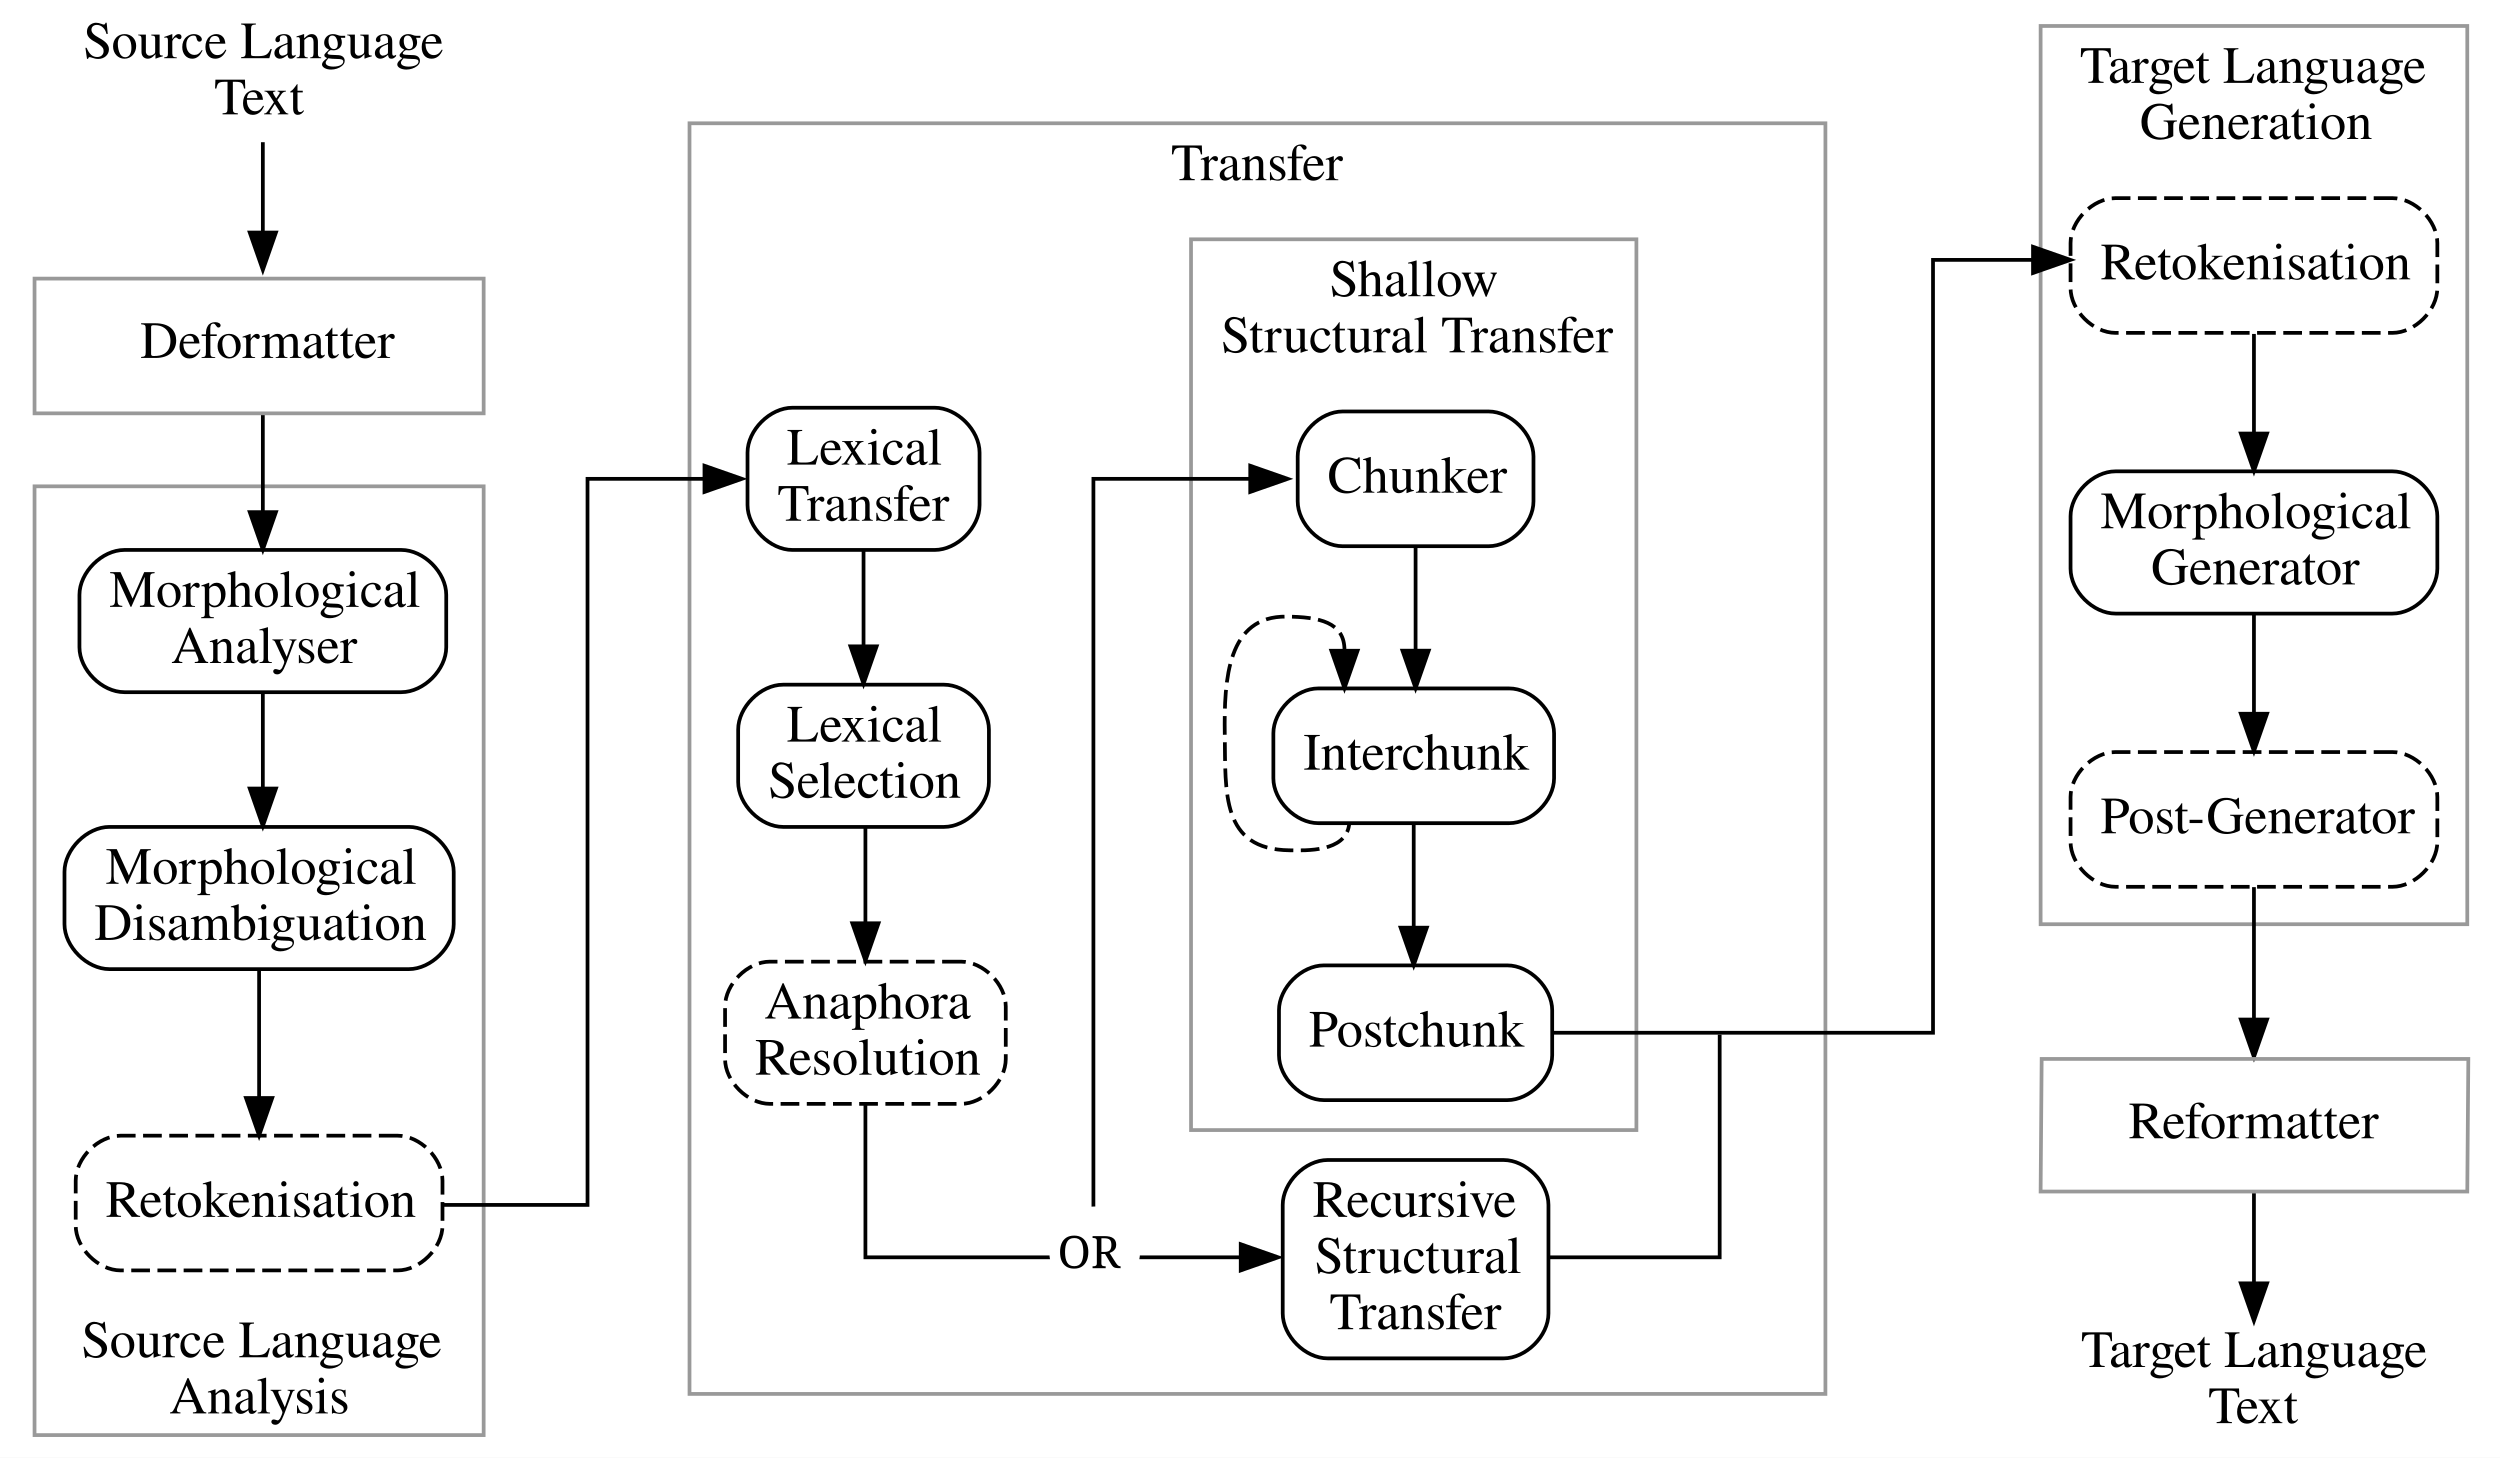
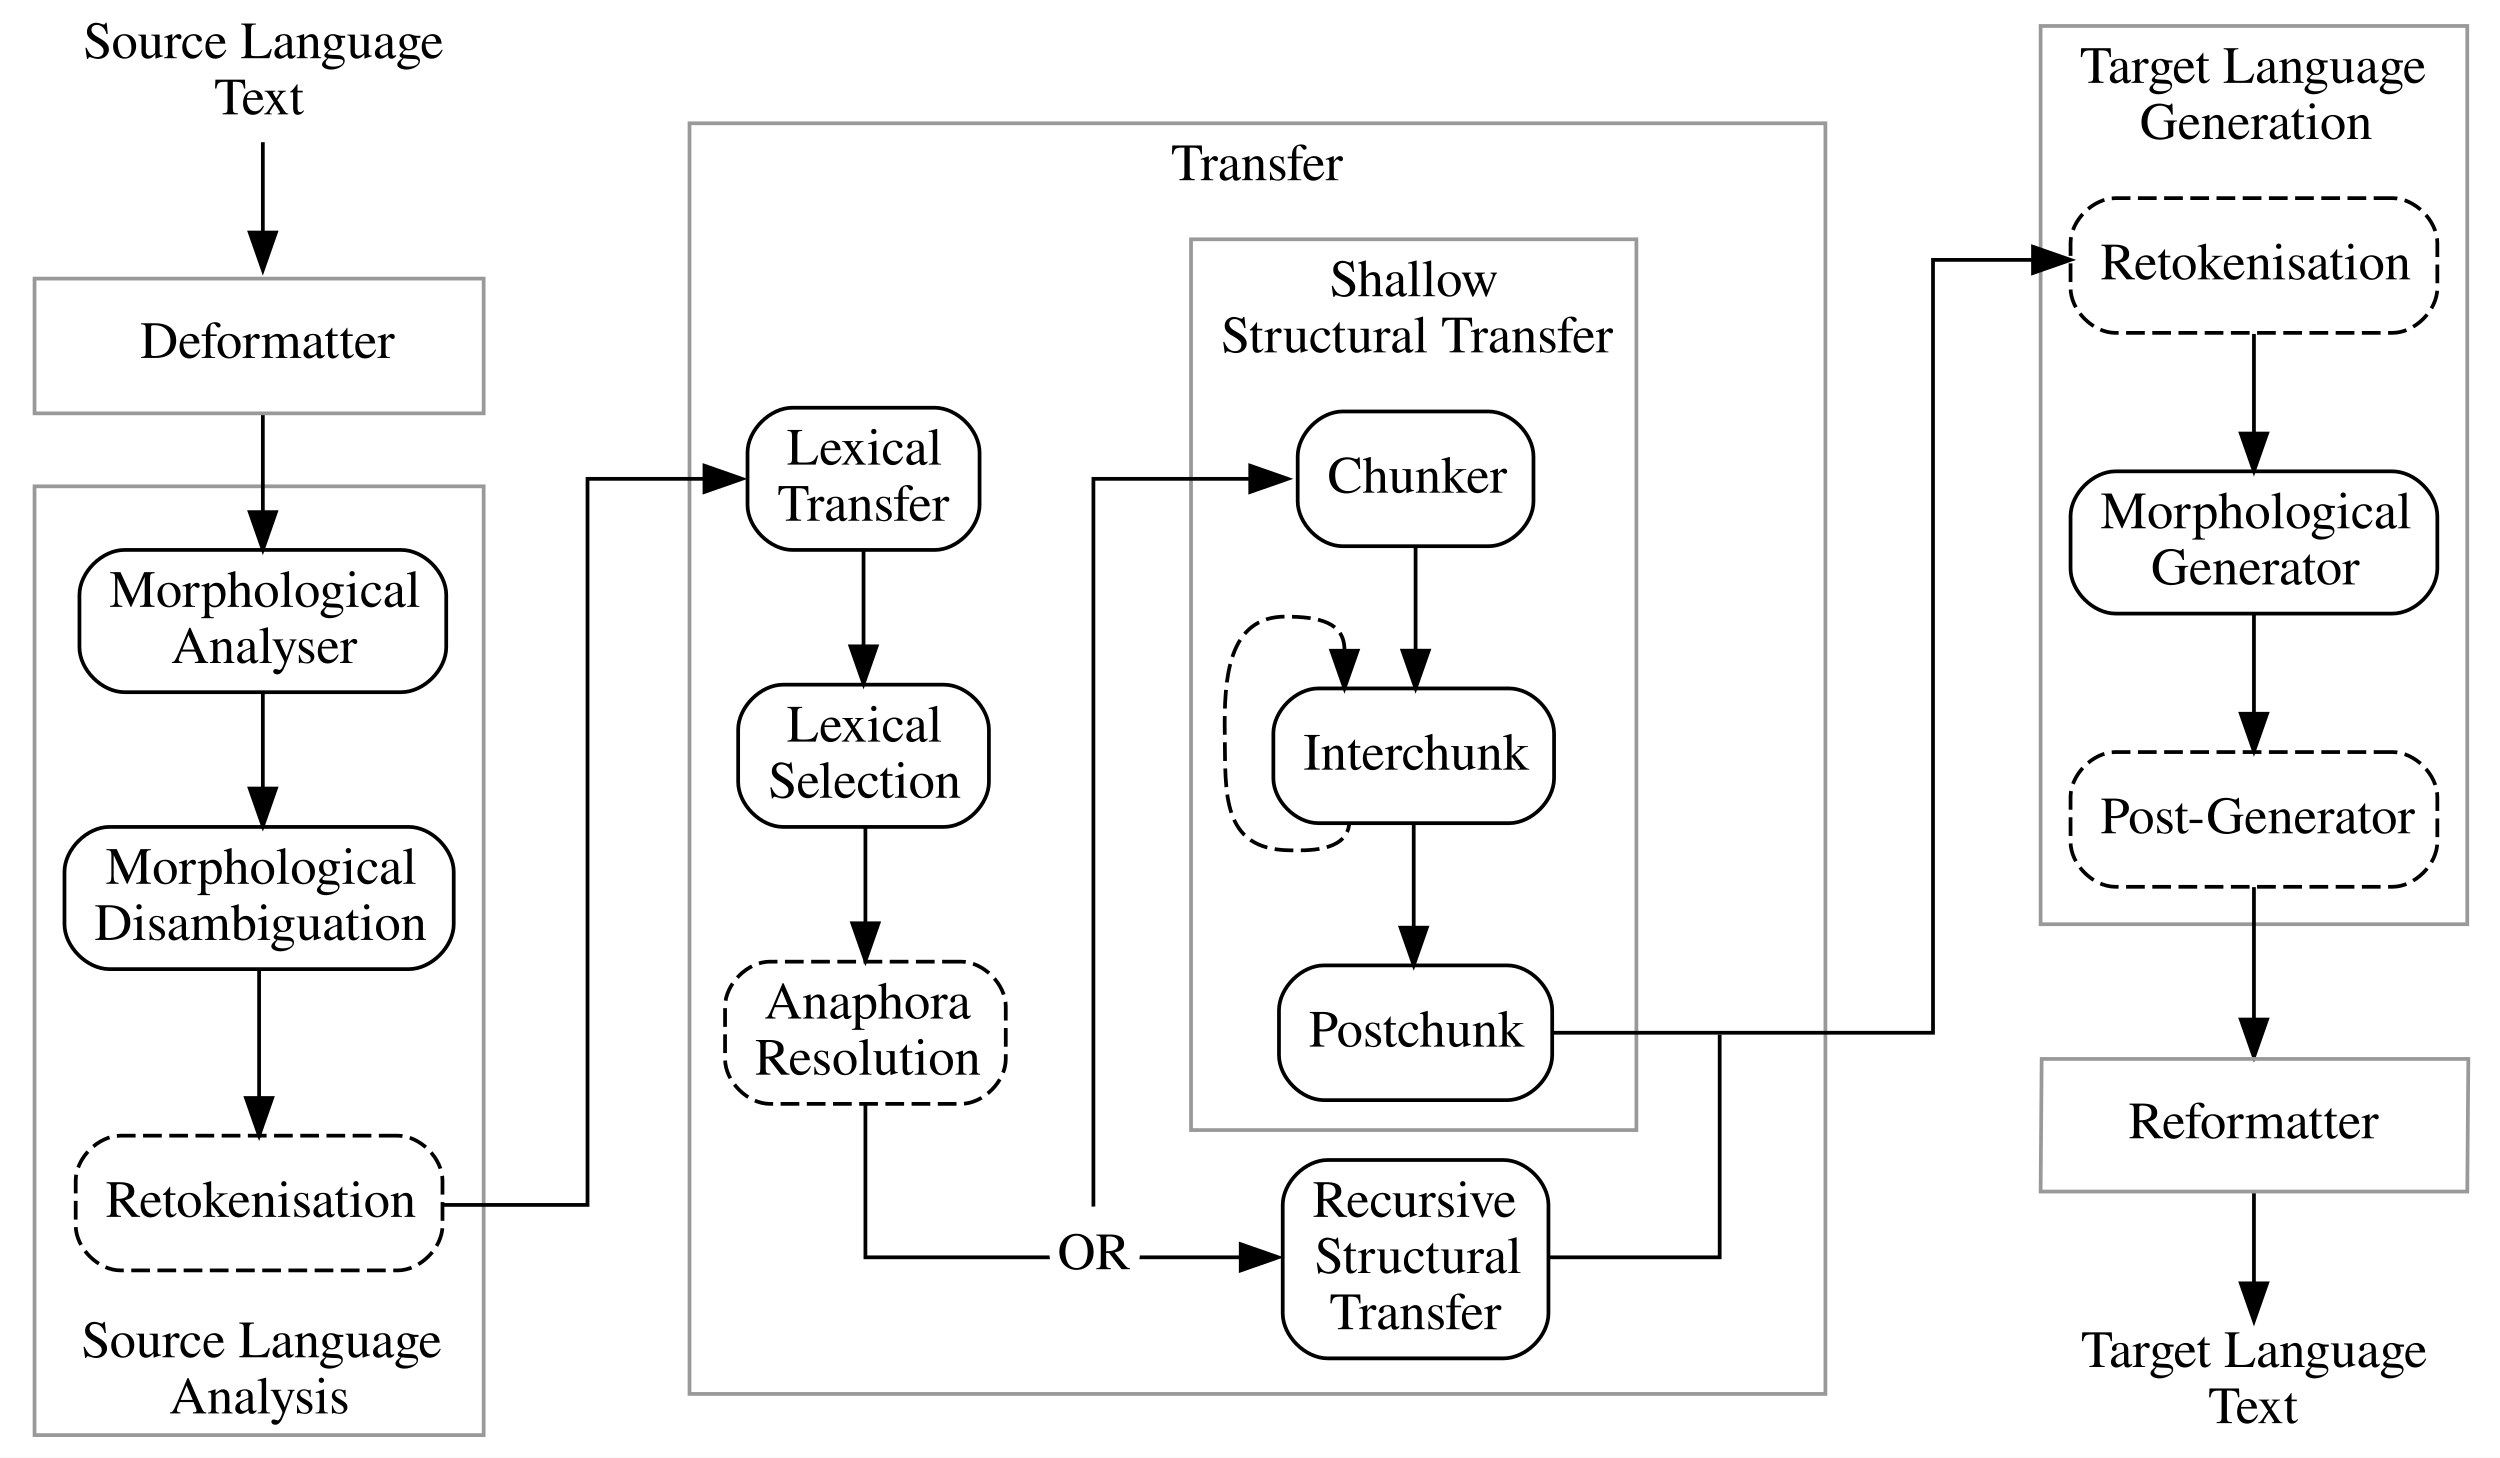
<svg xmlns="http://www.w3.org/2000/svg" width="667.971pt" height="389.471pt" viewBox="0 0 667.971 389.471" version="1.1" id="svg302">
  <defs id="defs306" />
  <polygon fill="#ffffff" stroke="transparent" points="-4,-415 1000,-415 1000,4 -4,4 " id="polygon4" transform="matrix(0.6653093,0,0,0.9295244,2.661237,385.7526)" />
  <g id="edge3-4" class="edge" transform="rotate(90,80.13405,250.0944)">
    <path fill="none" stroke="#000000" d="m 148.81,-272 h 24.13" id="path56-0" />
    <polygon fill="#000000" stroke="#000000" points="172.94,-268.5 172.94,-275.5 182.94,-272 " id="polygon58-3" />
  </g>
  <g id="g1450" transform="translate(-8.785207,-2.814136)">
    <path id="polygon8" style="fill:none;stroke:#999999;stroke-opacity:1" transform="translate(-136.4864,402.7545)" d="m 274.5,-270 v 253.5 h -120 V -270 Z" />
    <text text-anchor="start" x="30.514" y="365.454" font-family="Times, serif" font-size="14px" id="text10">Source Language</text>
    <text text-anchor="start" x="54.014" y="380.454" font-family="Times, serif" font-size="14px" id="text12">Analysis</text>
  </g>
  <path id="polygon17" style="fill:none;stroke:#999999;stroke-width:1;stroke-miterlimit:4;stroke-dasharray:none;stroke-opacity:1" d="M 487.728,32.94 V 372.44 h -303.5 V 32.94 Z" />
  <text text-anchor="start" x="312.893" y="48.14" font-family="Times, serif" font-size="14px" id="text19" style="stroke-width:1;stroke-miterlimit:4;stroke-dasharray:none">Transfer</text>
  <g id="clust3" class="cluster" transform="translate(-145.2716,399.9403)">
    <polygon fill="none" stroke="#000000" points="582.5,-336 582.5,-98 463.5,-98 463.5,-336 " id="polygon24" style="stroke:#999999;stroke-opacity:1" />
    <text text-anchor="start" x="500.5" y="-320.8" font-family="Times, serif" font-size="14px" id="text26">Shallow</text>
    <text text-anchor="start" x="471.5" y="-305.8" font-family="Times, serif" font-size="14px" id="text28">Structural Transfer</text>
  </g>
  <g id="g1370" transform="translate(-26.78521,-14.81414)">
    <path id="polygon33" style="fill:none;stroke:#999999;stroke-opacity:1" transform="translate(-136.4864,357.7545)" d="m 822.5,-336 v 240 h -114 V -336 Z" />
    <g aria-label="Target Language" id="text35" style="font-size:14px;font-family:Times, serif;text-anchor:start">
      <path d="m 588.842,36.688 c -1.148,-0.056 -1.33,-0.224 -1.344,-1.26 v -7.154 h 0.756 c 1.624,0.028 1.918,0.266 2.226,1.792 h 0.336 l -0.084,-2.38 h -7.896 l -0.084,2.38 h 0.336 c 0.322,-1.526 0.616,-1.764 2.226,-1.792 h 0.756 v 7 c -0.014,1.204 -0.14,1.344 -1.316,1.414 v 0.266 h 4.088 z" style="font-size:14px;font-family:Times, serif;text-anchor:start" id="path1453" />
      <path d="m 596.178,36.03 c -0.238,0.196 -0.406,0.266 -0.616,0.266 -0.322,0 -0.42,-0.196 -0.42,-0.812 v -2.73 c 0,-0.728 -0.07,-1.134 -0.28,-1.47 -0.308,-0.504 -0.91,-0.77 -1.736,-0.77 -1.316,0 -2.352,0.686 -2.352,1.568 0,0.322 0.266,0.602 0.602,0.602 0.336,0 0.63,-0.28 0.63,-0.588 0,-0.056 -0.014,-0.126 -0.028,-0.224 -0.028,-0.126 -0.042,-0.238 -0.042,-0.336 0,-0.378 0.448,-0.686 1.008,-0.686 0.686,0 1.064,0.406 1.064,1.162 v 0.854 c -2.142,0.854 -2.394,0.98 -2.996,1.512 -0.308,0.28 -0.504,0.756 -0.504,1.218 0,0.882 0.616,1.498 1.47,1.498 0.616,0 1.19,-0.294 2.044,-1.022 0.07,0.742 0.322,1.022 0.896,1.022 0.476,0 0.77,-0.168 1.26,-0.7 z m -2.17,-0.798 c 0,0.42 -0.07,0.574 -0.364,0.742 -0.35,0.196 -0.728,0.308 -1.022,0.308 -0.49,0 -0.882,-0.476 -0.882,-1.078 v -0.056 c 0.014,-0.84 0.63,-1.372 2.268,-1.946 z" style="font-size:14px;font-family:Times, serif;text-anchor:start" id="path1455" />
      <path d="m 596.276,36.954 h 3.36 v -0.21 c -0.938,-0.028 -1.162,-0.224 -1.19,-1.05 v -3.15 c 0,-0.448 0.588,-1.148 0.98,-1.148 0.084,0 0.21,0.07 0.364,0.21 0.21,0.21 0.378,0.28 0.56,0.28 0.336,0 0.546,-0.238 0.546,-0.63 0,-0.462 -0.294,-0.742 -0.77,-0.742 -0.588,0 -0.98,0.308 -1.68,1.316 v -1.288 l -0.07,-0.028 c -0.784,0.308 -1.288,0.504 -2.072,0.756 v 0.224 c 0.196,-0.042 0.322,-0.056 0.49,-0.056 0.35,0 0.476,0.224 0.476,0.84 v 3.5 c -0.028,0.728 -0.112,0.812 -0.994,0.966 z" style="font-size:14px;font-family:Times, serif;text-anchor:start" id="path1457" />
      <path d="m 607.266,31.522 v -0.546 h -1.078 c -0.294,0 -0.49,-0.042 -0.77,-0.14 l -0.308,-0.112 c -0.364,-0.14 -0.756,-0.21 -1.12,-0.21 -1.302,0 -2.338,0.994 -2.338,2.282 0,0.882 0.364,1.414 1.302,1.876 l -0.364,0.336 c -0.294,0.28 -0.462,0.434 -0.504,0.49 -0.294,0.308 -0.378,0.462 -0.378,0.7 0,0.308 0.154,0.462 0.742,0.742 -1.008,0.728 -1.372,1.19 -1.372,1.708 0,0.742 1.078,1.358 2.422,1.358 1.05,0 2.142,-0.364 2.87,-0.952 0.532,-0.434 0.77,-0.882 0.77,-1.414 0,-0.868 -0.658,-1.442 -1.694,-1.498 l -1.806,-0.084 c -0.756,-0.028 -1.092,-0.154 -1.092,-0.378 0,-0.28 0.462,-0.77 0.84,-0.882 0.504,0.042 0.77,0.07 0.798,0.07 0.518,0 1.078,-0.21 1.512,-0.588 0.462,-0.392 0.672,-0.882 0.672,-1.582 0,-0.406 -0.07,-0.728 -0.266,-1.176 z m -4.522,5.46 c 0.476,0.098 1.568,0.182 2.282,0.182 1.26,0 1.722,0.182 1.722,0.686 0,0.812 -1.064,1.358 -2.646,1.358 -1.246,0 -2.044,-0.406 -2.044,-1.022 0,-0.322 0.126,-0.532 0.686,-1.204 z m 0.07,-4.76 c 0,-0.826 0.392,-1.316 1.036,-1.316 0.434,0 0.798,0.238 1.022,0.658 0.266,0.49 0.42,1.12 0.42,1.68 0,0.784 -0.392,1.274 -1.036,1.274 -0.868,0 -1.442,-0.91 -1.442,-2.254 z" style="font-size:14px;font-family:Times, serif;text-anchor:start" id="path1459" />
      <path d="m 612.977,34.658 c -0.672,1.064 -1.274,1.47 -2.17,1.47 -0.798,0 -1.4,-0.406 -1.806,-1.204 -0.252,-0.532 -0.35,-0.98 -0.378,-1.848 h 4.312 c -0.112,-0.91 -0.252,-1.316 -0.602,-1.764 -0.42,-0.504 -1.064,-0.798 -1.792,-0.798 -0.7,0 -1.358,0.252 -1.89,0.728 -0.658,0.574 -1.036,1.568 -1.036,2.716 0,1.932 1.008,3.136 2.618,3.136 1.33,0 2.38,-0.826 2.968,-2.338 z m -4.326,-2.03 c 0.154,-1.092 0.63,-1.61 1.484,-1.61 0.854,0 1.19,0.392 1.372,1.61 z" style="font-size:14px;font-family:Times, serif;text-anchor:start" id="path1461" />
      <path d="m 616.925,30.654 h -1.414 v -1.624 c 0,-0.14 -0.028,-0.182 -0.098,-0.182 -0.812,1.176 -1.232,1.652 -1.638,1.89 -0.154,0.098 -0.238,0.182 -0.238,0.266 0,0.042 0.014,0.07 0.056,0.098 h 0.742 v 4.214 c 0,1.176 0.42,1.778 1.246,1.778 0.686,0 1.218,-0.336 1.68,-1.064 l -0.182,-0.154 c -0.308,0.364 -0.532,0.49 -0.84,0.49 -0.518,0 -0.728,-0.378 -0.728,-1.26 v -4.004 h 1.414 z" style="font-size:14px;font-family:Times, serif;text-anchor:start" id="path1463" />
      <path d="m 624.863,27.686 h -3.948 v 0.266 c 1.022,0.07 1.19,0.252 1.218,1.26 v 6.216 c -0.028,1.008 -0.21,1.204 -1.218,1.26 v 0.266 h 7.532 l 0.672,-2.436 h -0.35 c -0.658,1.47 -1.26,1.834 -3.066,1.89 h -0.938 c -1.078,-0.028 -1.19,-0.07 -1.204,-0.574 v -6.622 c 0.028,-1.022 0.21,-1.204 1.302,-1.26 z" style="font-size:14px;font-family:Times, serif;text-anchor:start" id="path1465" />
      <path d="m 635.475,36.03 c -0.238,0.196 -0.406,0.266 -0.616,0.266 -0.322,0 -0.42,-0.196 -0.42,-0.812 v -2.73 c 0,-0.728 -0.07,-1.134 -0.28,-1.47 -0.308,-0.504 -0.91,-0.77 -1.736,-0.77 -1.316,0 -2.352,0.686 -2.352,1.568 0,0.322 0.266,0.602 0.602,0.602 0.336,0 0.63,-0.28 0.63,-0.588 0,-0.056 -0.014,-0.126 -0.028,-0.224 -0.028,-0.126 -0.042,-0.238 -0.042,-0.336 0,-0.378 0.448,-0.686 1.008,-0.686 0.686,0 1.064,0.406 1.064,1.162 v 0.854 c -2.142,0.854 -2.394,0.98 -2.996,1.512 -0.308,0.28 -0.504,0.756 -0.504,1.218 0,0.882 0.616,1.498 1.47,1.498 0.616,0 1.19,-0.294 2.044,-1.022 0.07,0.742 0.322,1.022 0.896,1.022 0.476,0 0.77,-0.168 1.26,-0.7 z m -2.17,-0.798 c 0,0.42 -0.07,0.574 -0.364,0.742 -0.35,0.196 -0.728,0.308 -1.022,0.308 -0.49,0 -0.882,-0.476 -0.882,-1.078 v -0.056 c 0.014,-0.84 0.63,-1.372 2.268,-1.946 z" style="font-size:14px;font-family:Times, serif;text-anchor:start" id="path1467" />
      <path d="m 635.755,36.954 h 2.968 v -0.21 c -0.7,-0.042 -0.924,-0.224 -0.924,-0.728 v -3.934 c 0.672,-0.63 0.98,-0.798 1.442,-0.798 0.686,0 1.022,0.434 1.022,1.358 v 2.926 c -0.028,0.91 -0.196,1.134 -0.882,1.176 v 0.21 h 2.912 v -0.21 c -0.686,-0.07 -0.84,-0.238 -0.854,-0.924 v -3.206 c 0,-1.316 -0.616,-2.1 -1.652,-2.1 -0.644,0 -1.078,0.238 -2.03,1.134 v -1.106 l -0.098,-0.028 c -0.728,0.266 -1.204,0.42 -1.932,0.63 v 0.238 c 0.098,-0.042 0.224,-0.056 0.378,-0.056 0.392,0 0.518,0.21 0.518,0.896 v 3.472 c -0.014,0.826 -0.168,1.008 -0.868,1.05 z" style="font-size:14px;font-family:Times, serif;text-anchor:start" id="path1469" />
      <path d="m 648.719,31.522 v -0.546 h -1.078 c -0.294,0 -0.49,-0.042 -0.77,-0.14 l -0.308,-0.112 c -0.364,-0.14 -0.756,-0.21 -1.12,-0.21 -1.302,0 -2.338,0.994 -2.338,2.282 0,0.882 0.364,1.414 1.302,1.876 l -0.364,0.336 c -0.294,0.28 -0.462,0.434 -0.504,0.49 -0.294,0.308 -0.378,0.462 -0.378,0.7 0,0.308 0.154,0.462 0.742,0.742 -1.008,0.728 -1.372,1.19 -1.372,1.708 0,0.742 1.078,1.358 2.422,1.358 1.05,0 2.142,-0.364 2.87,-0.952 0.532,-0.434 0.77,-0.882 0.77,-1.414 0,-0.868 -0.658,-1.442 -1.694,-1.498 l -1.806,-0.084 c -0.756,-0.028 -1.092,-0.154 -1.092,-0.378 0,-0.28 0.462,-0.77 0.84,-0.882 0.504,0.042 0.77,0.07 0.798,0.07 0.518,0 1.078,-0.21 1.512,-0.588 0.462,-0.392 0.672,-0.882 0.672,-1.582 0,-0.406 -0.07,-0.728 -0.266,-1.176 z m -4.522,5.46 c 0.476,0.098 1.568,0.182 2.282,0.182 1.26,0 1.722,0.182 1.722,0.686 0,0.812 -1.064,1.358 -2.646,1.358 -1.246,0 -2.044,-0.406 -2.044,-1.022 0,-0.322 0.126,-0.532 0.686,-1.204 z m 0.07,-4.76 c 0,-0.826 0.392,-1.316 1.036,-1.316 0.434,0 0.798,0.238 1.022,0.658 0.266,0.49 0.42,1.12 0.42,1.68 0,0.784 -0.392,1.274 -1.036,1.274 -0.868,0 -1.442,-0.91 -1.442,-2.254 z" style="font-size:14px;font-family:Times, serif;text-anchor:start" id="path1471" />
      <path d="m 655.845,36.254 h -0.07 c -0.686,-0.028 -0.784,-0.14 -0.798,-0.798 v -4.802 h -2.212 v 0.238 c 0.868,0.042 1.036,0.182 1.036,0.882 v 3.29 c 0,0.392 -0.07,0.588 -0.266,0.742 -0.378,0.308 -0.812,0.476 -1.232,0.476 -0.546,0 -0.994,-0.476 -0.994,-1.064 v -4.564 h -2.044 v 0.196 c 0.658,0.028 0.854,0.224 0.868,0.896 v 3.528 c 0,1.106 0.672,1.82 1.694,1.82 0.518,0 1.064,-0.224 1.442,-0.602 l 0.602,-0.602 v 1.162 l 0.056,0.028 c 0.7,-0.28 1.204,-0.434 1.918,-0.63 z" style="font-size:14px;font-family:Times, serif;text-anchor:start" id="path1473" />
      <path d="m 662.327,36.03 c -0.238,0.196 -0.406,0.266 -0.616,0.266 -0.322,0 -0.42,-0.196 -0.42,-0.812 v -2.73 c 0,-0.728 -0.07,-1.134 -0.28,-1.47 -0.308,-0.504 -0.91,-0.77 -1.736,-0.77 -1.316,0 -2.352,0.686 -2.352,1.568 0,0.322 0.266,0.602 0.602,0.602 0.336,0 0.63,-0.28 0.63,-0.588 0,-0.056 -0.014,-0.126 -0.028,-0.224 -0.028,-0.126 -0.042,-0.238 -0.042,-0.336 0,-0.378 0.448,-0.686 1.008,-0.686 0.686,0 1.064,0.406 1.064,1.162 v 0.854 c -2.142,0.854 -2.394,0.98 -2.996,1.512 -0.308,0.28 -0.504,0.756 -0.504,1.218 0,0.882 0.616,1.498 1.47,1.498 0.616,0 1.19,-0.294 2.044,-1.022 0.07,0.742 0.322,1.022 0.896,1.022 0.476,0 0.77,-0.168 1.26,-0.7 z m -2.17,-0.798 c 0,0.42 -0.07,0.574 -0.364,0.742 -0.35,0.196 -0.728,0.308 -1.022,0.308 -0.49,0 -0.882,-0.476 -0.882,-1.078 v -0.056 c 0.014,-0.84 0.63,-1.372 2.268,-1.946 z" style="font-size:14px;font-family:Times, serif;text-anchor:start" id="path1475" />
      <path d="m 668.823,31.522 v -0.546 h -1.078 c -0.294,0 -0.49,-0.042 -0.77,-0.14 l -0.308,-0.112 c -0.364,-0.14 -0.756,-0.21 -1.12,-0.21 -1.302,0 -2.338,0.994 -2.338,2.282 0,0.882 0.364,1.414 1.302,1.876 l -0.364,0.336 c -0.294,0.28 -0.462,0.434 -0.504,0.49 -0.294,0.308 -0.378,0.462 -0.378,0.7 0,0.308 0.154,0.462 0.742,0.742 -1.008,0.728 -1.372,1.19 -1.372,1.708 0,0.742 1.078,1.358 2.422,1.358 1.05,0 2.142,-0.364 2.87,-0.952 0.532,-0.434 0.77,-0.882 0.77,-1.414 0,-0.868 -0.658,-1.442 -1.694,-1.498 l -1.806,-0.084 c -0.756,-0.028 -1.092,-0.154 -1.092,-0.378 0,-0.28 0.462,-0.77 0.84,-0.882 0.504,0.042 0.77,0.07 0.798,0.07 0.518,0 1.078,-0.21 1.512,-0.588 0.462,-0.392 0.672,-0.882 0.672,-1.582 0,-0.406 -0.07,-0.728 -0.266,-1.176 z m -4.522,5.46 c 0.476,0.098 1.568,0.182 2.282,0.182 1.26,0 1.722,0.182 1.722,0.686 0,0.812 -1.064,1.358 -2.646,1.358 -1.246,0 -2.044,-0.406 -2.044,-1.022 0,-0.322 0.126,-0.532 0.686,-1.204 z m 0.07,-4.76 c 0,-0.826 0.392,-1.316 1.036,-1.316 0.434,0 0.798,0.238 1.022,0.658 0.266,0.49 0.42,1.12 0.42,1.68 0,0.784 -0.392,1.274 -1.036,1.274 -0.868,0 -1.442,-0.91 -1.442,-2.254 z" style="font-size:14px;font-family:Times, serif;text-anchor:start" id="path1477" />
      <path d="m 674.535,34.658 c -0.672,1.064 -1.274,1.47 -2.17,1.47 -0.798,0 -1.4,-0.406 -1.806,-1.204 -0.252,-0.532 -0.35,-0.98 -0.378,-1.848 h 4.312 c -0.112,-0.91 -0.252,-1.316 -0.602,-1.764 -0.42,-0.504 -1.064,-0.798 -1.792,-0.798 -0.7,0 -1.358,0.252 -1.89,0.728 -0.658,0.574 -1.036,1.568 -1.036,2.716 0,1.932 1.008,3.136 2.618,3.136 1.33,0 2.38,-0.826 2.968,-2.338 z m -4.326,-2.03 c 0.154,-1.092 0.63,-1.61 1.484,-1.61 0.854,0 1.19,0.392 1.372,1.61 z" style="font-size:14px;font-family:Times, serif;text-anchor:start" id="path1479" />
    </g>
    <g aria-label="Generation" id="text37" style="font-size:14px;font-family:Times, serif;text-anchor:start">
      <path d="m 608.44,46.998 h -3.57 v 0.252 c 1.092,0.07 1.204,0.182 1.232,1.246 v 2.268 c 0,0.448 -0.84,0.826 -1.862,0.826 -2.282,0 -3.682,-1.596 -3.682,-4.2 0,-1.316 0.392,-2.59 1.008,-3.276 0.602,-0.686 1.484,-1.064 2.436,-1.064 0.784,0 1.484,0.266 2.016,0.77 0.42,0.406 0.644,0.77 0.994,1.624 h 0.322 l -0.112,-2.954 h -0.308 c -0.084,0.28 -0.336,0.462 -0.63,0.462 -0.14,0 -0.364,-0.042 -0.616,-0.14 -0.63,-0.21 -1.288,-0.322 -1.918,-0.322 -2.786,0 -4.788,2.058 -4.788,4.914 0,1.372 0.378,2.422 1.162,3.248 0.924,0.966 2.282,1.498 3.822,1.498 1.218,0 2.954,-0.49 3.514,-0.98 v -2.842 c 0.028,-0.854 0.182,-1.022 0.98,-1.078 z" style="font-size:14px;font-family:Times, serif;text-anchor:start" id="path1482" />
      <path d="m 614.362,49.658 c -0.672,1.064 -1.274,1.47 -2.17,1.47 -0.798,0 -1.4,-0.406 -1.806,-1.204 -0.252,-0.532 -0.35,-0.98 -0.378,-1.848 h 4.312 c -0.112,-0.91 -0.252,-1.316 -0.602,-1.764 -0.42,-0.504 -1.064,-0.798 -1.792,-0.798 -0.7,0 -1.358,0.252 -1.89,0.728 -0.658,0.574 -1.036,1.568 -1.036,2.716 0,1.932 1.008,3.136 2.618,3.136 1.33,0 2.38,-0.826 2.968,-2.338 z m -4.326,-2.03 c 0.154,-1.092 0.63,-1.61 1.484,-1.61 0.854,0 1.19,0.392 1.372,1.61 z" style="font-size:14px;font-family:Times, serif;text-anchor:start" id="path1484" />
      <path d="m 615.118,51.954 h 2.968 v -0.21 c -0.7,-0.042 -0.924,-0.224 -0.924,-0.728 v -3.934 c 0.672,-0.63 0.98,-0.798 1.442,-0.798 0.686,0 1.022,0.434 1.022,1.358 v 2.926 c -0.028,0.91 -0.196,1.134 -0.882,1.176 v 0.21 h 2.912 v -0.21 c -0.686,-0.07 -0.84,-0.238 -0.854,-0.924 v -3.206 c 0,-1.316 -0.616,-2.1 -1.652,-2.1 -0.644,0 -1.078,0.238 -2.03,1.134 v -1.106 l -0.098,-0.028 c -0.728,0.266 -1.204,0.42 -1.932,0.63 v 0.238 c 0.098,-0.042 0.224,-0.056 0.378,-0.056 0.392,0 0.518,0.21 0.518,0.896 v 3.472 c -0.014,0.826 -0.168,1.008 -0.868,1.05 z" style="font-size:14px;font-family:Times, serif;text-anchor:start" id="path1486" />
      <path d="m 627.578,49.658 c -0.672,1.064 -1.274,1.47 -2.17,1.47 -0.798,0 -1.4,-0.406 -1.806,-1.204 -0.252,-0.532 -0.35,-0.98 -0.378,-1.848 h 4.312 c -0.112,-0.91 -0.252,-1.316 -0.602,-1.764 -0.42,-0.504 -1.064,-0.798 -1.792,-0.798 -0.7,0 -1.358,0.252 -1.89,0.728 -0.658,0.574 -1.036,1.568 -1.036,2.716 0,1.932 1.008,3.136 2.618,3.136 1.33,0 2.38,-0.826 2.968,-2.338 z m -4.326,-2.03 c 0.154,-1.092 0.63,-1.61 1.484,-1.61 0.854,0 1.19,0.392 1.372,1.61 z" style="font-size:14px;font-family:Times, serif;text-anchor:start" id="path1488" />
      <path d="m 628.152,51.954 h 3.36 v -0.21 c -0.938,-0.028 -1.162,-0.224 -1.19,-1.05 v -3.15 c 0,-0.448 0.588,-1.148 0.98,-1.148 0.084,0 0.21,0.07 0.364,0.21 0.21,0.21 0.378,0.28 0.56,0.28 0.336,0 0.546,-0.238 0.546,-0.63 0,-0.462 -0.294,-0.742 -0.77,-0.742 -0.588,0 -0.98,0.308 -1.68,1.316 v -1.288 l -0.07,-0.028 c -0.784,0.308 -1.288,0.504 -2.072,0.756 v 0.224 c 0.196,-0.042 0.322,-0.056 0.49,-0.056 0.35,0 0.476,0.224 0.476,0.84 v 3.5 c -0.028,0.728 -0.112,0.812 -0.994,0.966 z" style="font-size:14px;font-family:Times, serif;text-anchor:start" id="path1490" />
      <path d="m 638.889,51.03 c -0.238,0.196 -0.406,0.266 -0.616,0.266 -0.322,0 -0.42,-0.196 -0.42,-0.812 v -2.73 c 0,-0.728 -0.07,-1.134 -0.28,-1.47 -0.308,-0.504 -0.91,-0.77 -1.736,-0.77 -1.316,0 -2.352,0.686 -2.352,1.568 0,0.322 0.266,0.602 0.602,0.602 0.336,0 0.63,-0.28 0.63,-0.588 0,-0.056 -0.014,-0.126 -0.028,-0.224 -0.028,-0.126 -0.042,-0.238 -0.042,-0.336 0,-0.378 0.448,-0.686 1.008,-0.686 0.686,0 1.064,0.406 1.064,1.162 v 0.854 c -2.142,0.854 -2.394,0.98 -2.996,1.512 -0.308,0.28 -0.504,0.756 -0.504,1.218 0,0.882 0.616,1.498 1.47,1.498 0.616,0 1.19,-0.294 2.044,-1.022 0.07,0.742 0.322,1.022 0.896,1.022 0.476,0 0.77,-0.168 1.26,-0.7 z m -2.17,-0.798 c 0,0.42 -0.07,0.574 -0.364,0.742 -0.35,0.196 -0.728,0.308 -1.022,0.308 -0.49,0 -0.882,-0.476 -0.882,-1.078 v -0.056 c 0.014,-0.84 0.63,-1.372 2.268,-1.946 z" style="font-size:14px;font-family:Times, serif;text-anchor:start" id="path1492" />
      <path d="m 642.361,45.654 h -1.414 v -1.624 c 0,-0.14 -0.028,-0.182 -0.098,-0.182 -0.812,1.176 -1.232,1.652 -1.638,1.89 -0.154,0.098 -0.238,0.182 -0.238,0.266 0,0.042 0.014,0.07 0.056,0.098 h 0.742 v 4.214 c 0,1.176 0.42,1.778 1.246,1.778 0.686,0 1.218,-0.336 1.68,-1.064 l -0.182,-0.154 c -0.308,0.364 -0.532,0.49 -0.84,0.49 -0.518,0 -0.728,-0.378 -0.728,-1.26 v -4.004 h 1.414 z" style="font-size:14px;font-family:Times, serif;text-anchor:start" id="path1494" />
      <path d="m 642.991,51.954 h 3.318 v -0.21 c -0.924,-0.07 -1.022,-0.196 -1.036,-1.218 v -4.97 l -0.056,-0.042 -2.17,0.77 v 0.21 l 0.112,-0.014 c 0.168,-0.028 0.336,-0.042 0.476,-0.042 0.336,0 0.462,0.224 0.462,0.84 v 3.248 c -0.028,1.036 -0.154,1.176 -1.106,1.218 z m 1.568,-9.562 c -0.378,0 -0.7,0.322 -0.7,0.714 0,0.406 0.308,0.714 0.7,0.714 0.42,0 0.728,-0.308 0.728,-0.714 0,-0.406 -0.322,-0.714 -0.728,-0.714 z" style="font-size:14px;font-family:Times, serif;text-anchor:start" id="path1496" />
      <path d="m 650.159,45.514 c -1.834,0 -3.094,1.344 -3.094,3.276 0,1.904 1.302,3.304 3.066,3.304 1.764,0 3.108,-1.47 3.108,-3.416 0,-1.848 -1.288,-3.164 -3.08,-3.164 z m -0.182,0.392 c 1.176,0 2.002,1.344 2.002,3.262 0,1.596 -0.63,2.534 -1.68,2.534 -0.546,0 -1.064,-0.336 -1.358,-0.896 -0.392,-0.728 -0.616,-1.708 -0.616,-2.702 0,-1.33 0.644,-2.198 1.652,-2.198 z" style="font-size:14px;font-family:Times, serif;text-anchor:start" id="path1498" />
      <path d="m 653.911,51.954 h 2.968 v -0.21 c -0.7,-0.042 -0.924,-0.224 -0.924,-0.728 v -3.934 c 0.672,-0.63 0.98,-0.798 1.442,-0.798 0.686,0 1.022,0.434 1.022,1.358 v 2.926 c -0.028,0.91 -0.196,1.134 -0.882,1.176 v 0.21 h 2.912 v -0.21 c -0.686,-0.07 -0.84,-0.238 -0.854,-0.924 v -3.206 c 0,-1.316 -0.616,-2.1 -1.652,-2.1 -0.644,0 -1.078,0.238 -2.03,1.134 v -1.106 l -0.098,-0.028 c -0.728,0.266 -1.204,0.42 -1.932,0.63 v 0.238 c 0.098,-0.042 0.224,-0.056 0.378,-0.056 0.392,0 0.518,0.21 0.518,0.896 v 3.472 c -0.014,0.826 -0.168,1.008 -0.868,1.05 z" style="font-size:14px;font-family:Times, serif;text-anchor:start" id="path1500" />
    </g>
  </g>
  <g id="node1" class="node" transform="translate(14.22946,291.3469)">
    <text text-anchor="start" x="8" y="-275.8" font-family="Times, serif" font-size="14px" id="text42">Source Language</text>
    <text text-anchor="start" x="43" y="-260.8" font-family="Times, serif" font-size="14px" id="text44">Text</text>
  </g>
  <g id="edge3" class="edge" transform="rotate(90,-45.47856,-156.293)">
    <path fill="none" stroke="#000000" d="m 148.81,-272 h 24.13" id="path56" />
    <polygon fill="#000000" stroke="#000000" points="172.94,-275.5 182.94,-272 172.94,-268.5 " id="polygon58" />
  </g>
  <g id="node3" class="node" transform="translate(-145.2716,363.9403)">
    <path fill="none" stroke="#000000" d="m 252.5,-217 c 0,0 -74,0 -74,0 -6,0 -12,6 -12,12 0,0 0,14 0,14 0,6 6,12 12,12 0,0 74,0 74,0 6,0 12,-6 12,-12 0,0 0,-14 0,-14 0,-6 -6,-12 -12,-12" id="path63" />
    <text text-anchor="start" x="174.5" y="-201.8" font-family="Times, serif" font-size="14px" id="text65">Morphological</text>
    <text text-anchor="start" x="191" y="-186.8" font-family="Times, serif" font-size="14px" id="text67">Analyser</text>
  </g>
  <g id="edge4" class="edge" transform="translate(-153.5216,363.9403)">
    <path fill="none" stroke="#000000" d="m 223.75,-253.71 c 0,0 0,26.6 0,26.6" id="path72" />
    <polygon fill="#000000" stroke="#000000" points="220.25,-227.11 227.25,-227.11 223.75,-217.11 " id="polygon74" />
  </g>
  <g id="node4" class="node" transform="translate(-145.2716,363.9403)">
    <path fill="none" stroke="#000000" d="m 254.5,-143 c 0,0 -80,0 -80,0 -6,0 -12,6 -12,12 0,0 0,14 0,14 0,6 6,12 12,12 0,0 80,0 80,0 6,0 12,-6 12,-12 0,0 0,-14 0,-14 0,-6 -6,-12 -12,-12" id="path79" />
    <text text-anchor="start" x="173.5" y="-127.8" font-family="Times, serif" font-size="14px" id="text81">Morphological</text>
    <text text-anchor="start" x="170.5" y="-112.8" font-family="Times, serif" font-size="14px" id="text83">Disambiguation</text>
  </g>
  <g id="edge5" class="edge" transform="translate(-145.2716,363.9403)">
    <path fill="none" stroke="#000000" d="m 215.5,-178.94 c 0,0 0,25.69 0,25.69" id="path88" />
    <polygon fill="#000000" stroke="#000000" points="219,-153.25 215.5,-143.25 212,-153.25 " id="polygon90" />
  </g>
  <g id="node5" class="node" transform="translate(-145.2716,363.9403)">
    <path fill="none" stroke="#000000" stroke-dasharray="5, 2" d="m 251.5,-60.5 c 0,0 -74,0 -74,0 -6,0 -12,6 -12,12 0,0 0,12 0,12 0,6 6,12 12,12 0,0 74,0 74,0 6,0 12,-6 12,-12 0,0 0,-12 0,-12 0,-6 -6,-12 -12,-12" id="path95" />
    <text text-anchor="start" x="173.5" y="-38.8" font-family="Times, serif" font-size="14px" id="text97">Retokenisation</text>
  </g>
  <g id="edge6" class="edge" transform="translate(-145.2716,363.9403)">
    <path fill="none" stroke="#000000" d="m 214.5,-104.69 c 0,0 0,34.13 0,34.13" id="path102" />
    <polygon fill="#000000" stroke="#000000" points="218,-70.56 214.5,-60.56 211,-70.56 " id="polygon104" />
  </g>
  <g id="node6" class="node" transform="translate(-140.7716,399.9403)">
    <path fill="none" stroke="#000000" d="m 390.5,-291 c 0,0 -38,0 -38,0 -6,0 -12,6 -12,12 0,0 0,14 0,14 0,6 6,12 12,12 0,0 38,0 38,0 6,0 12,-6 12,-12 0,0 0,-14 0,-14 0,-6 -6,-12 -12,-12" id="path109" />
    <text text-anchor="start" x="351" y="-275.8" font-family="Times, serif" font-size="14px" id="text111">Lexical</text>
    <text text-anchor="start" x="348.5" y="-260.8" font-family="Times, serif" font-size="14px" id="text113">Transfer</text>
  </g>
  <g id="edge7" class="edge" transform="translate(-145.2716,399.9403)">
    <path fill="none" stroke="#000000" d="m 263.51,-78 h 38.74 v -194 h 31.25" id="path118" />
    <polygon fill="#000000" stroke="#000000" points="330.5,-275.5 340.5,-272 330.5,-268.5 " id="polygon120" transform="translate(3)" />
  </g>
  <g id="node7" class="node" transform="translate(-140.7716,399.9403)">
    <path fill="none" stroke="#000000" d="m 393,-217 c 0,0 -43,0 -43,0 -6,0 -12,6 -12,12 0,0 0,14 0,14 0,6 6,12 12,12 0,0 43,0 43,0 6,0 12,-6 12,-12 0,0 0,-14 0,-14 0,-6 -6,-12 -12,-12" id="path125" />
    <text text-anchor="start" x="351" y="-201.8" font-family="Times, serif" font-size="14px" id="text127">Lexical</text>
    <text text-anchor="start" x="346" y="-186.8" font-family="Times, serif" font-size="14px" id="text129">Selection</text>
  </g>
  <g id="edge8" class="edge" transform="translate(-140.7716,399.9403)">
    <path fill="none" stroke="#000000" d="m 371.5,-252.94 c 0,0 0,25.69 0,25.69" id="path134" />
    <polygon fill="#000000" stroke="#000000" points="371.5,-217.25 368,-227.25 375,-227.25 " id="polygon136" />
  </g>
  <g id="node8" class="node" transform="translate(-145.2716,399.9403)">
    <path fill="none" stroke="#000000" stroke-dasharray="5, 2" d="m 402,-143 c 0,0 -51,0 -51,0 -6,0 -12,6 -12,12 0,0 0,14 0,14 0,6 6,12 12,12 0,0 51,0 51,0 6,0 12,-6 12,-12 0,0 0,-14 0,-14 0,-6 -6,-12 -12,-12" id="path141" />
    <text text-anchor="start" x="349.5" y="-127.8" font-family="Times, serif" font-size="14px" id="text143">Anaphora</text>
    <text text-anchor="start" x="347" y="-112.8" font-family="Times, serif" font-size="14px" id="text145">Resolution</text>
  </g>
  <g id="edge9" class="edge" transform="translate(-140.7716,399.9403)">
    <path fill="none" stroke="#000000" d="m 372,-178.94 c 0,0 0,25.69 0,25.69" id="path150" />
    <polygon fill="#000000" stroke="#000000" points="372,-143.25 368.5,-153.25 375.5,-153.25 " id="polygon152" />
  </g>
  <g id="node9" class="node" transform="translate(-132.2716,399.9403)">
    <path fill="none" stroke="#000000" d="m 530,-290 c 0,0 -39,0 -39,0 -6,0 -12,6 -12,12 0,0 0,12 0,12 0,6 6,12 12,12 0,0 39,0 39,0 6,0 12,-6 12,-12 0,0 0,-12 0,-12 0,-6 -6,-12 -12,-12" id="path157" />
    <text text-anchor="start" x="487" y="-268.3" font-family="Times, serif" font-size="14px" id="text159">Chunker</text>
  </g>
  <g id="edge15" class="edge" transform="translate(-145.2716,399.9403)">
    <path fill="none" stroke="#000000" d="M 437.419,-64.209 V -272 H 479.32" id="path164" />
    <polygon fill="#000000" stroke="#000000" points="478.82,-263 468.82,-259.5 468.82,-266.5 " id="polygon166" transform="translate(10.5,-9)" />
  </g>
  <g id="node12" class="node" transform="translate(-144.2716,378.9403)">
    <path fill="none" stroke="#000000" d="m 546,-69 c 0,0 -47,0 -47,0 -6,0 -12,6 -12,12 0,0 0,29 0,29 0,6 6,12 12,12 0,0 47,0 47,0 6,0 12,-6 12,-12 0,0 0,-29 0,-29 0,-6 -6,-12 -12,-12" id="path171" />
    <text text-anchor="start" x="495" y="-53.8" font-family="Times, serif" font-size="14px" id="text173">Recursive</text>
    <text text-anchor="start" x="495.5" y="-38.8" font-family="Times, serif" font-size="14px" id="text175">Structural</text>
    <text text-anchor="start" x="499.5" y="-23.8" font-family="Times, serif" font-size="14px" id="text177">Transfer</text>
  </g>
  <g id="edge10" class="edge" transform="translate(-145.2716,399.9403)">
    <path fill="none" stroke="#000000" d="M 376.5,-104.69 V -64 h 100.28" id="path182" />
    <polygon fill="#000000" stroke="#000000" points="476.78,-67.5 486.78,-64 476.78,-60.5 " id="polygon184" />
  </g>
  <g id="node10" class="node" transform="translate(-136.7716,399.9403)">
    <path fill="none" stroke="#000000" d="m 540,-216 c 0,0 -51,0 -51,0 -6,0 -12,6 -12,12 0,0 0,12 0,12 0,6 6,12 12,12 0,0 51,0 51,0 6,0 12,-6 12,-12 0,0 0,-12 0,-12 0,-6 -6,-12 -12,-12" id="path189" />
    <text text-anchor="start" x="485" y="-194.3" font-family="Times, serif" font-size="14px" id="text191">Interchunk</text>
  </g>
  <g id="edge1" class="edge" transform="translate(-142.7716,399.9403)">
    <path fill="none" stroke="#000000" d="m 521,-253.71 c 0,0 0,27.63 0,27.63" id="path196" />
    <polygon fill="#000000" stroke="#000000" points="517.5,-226.08 524.5,-226.08 521,-216.08 " id="polygon198" />
  </g>
  <g id="edge19" class="edge" transform="translate(-140.7716,399.9403)">
    <path fill="none" stroke="#000000" stroke-dasharray="5, 2" d="m 500,-226.07 c 0.116,-7.699 -6.837,-9.021 -15.479,-9.121 -15.724,-0.182 -16.727,16.553 -16.504,31.524 0.231,15.472 -1.036,30.693 17.293,30.916 4.384,0.053 14.975,0.525 15.932,-6.837" id="path203" />
    <polygon fill="#000000" stroke="#000000" points="496.5,-226.07 503.5,-226.07 500,-216.07 " id="polygon205" />
  </g>
  <g id="node11" class="node" transform="translate(-144.2716,399.9403)">
    <path fill="none" stroke="#000000" d="m 547,-142 c 0,0 -49,0 -49,0 -6,0 -12,6 -12,12 0,0 0,12 0,12 0,6 6,12 12,12 0,0 49,0 49,0 6,0 12,-6 12,-12 0,0 0,-12 0,-12 0,-6 -6,-12 -12,-12" id="path210" />
    <text text-anchor="start" x="494" y="-120.3" font-family="Times, serif" font-size="14px" id="text212">Postchunk</text>
  </g>
  <g id="edge2" class="edge" transform="translate(-141.2716,399.9403)">
    <path fill="none" stroke="#000000" d="m 519,-179.71 c 0,0 0,27.63 0,27.63" id="path217" />
    <polygon fill="#000000" stroke="#000000" points="522.5,-152.08 519,-142.08 515.5,-152.08 " id="polygon219" />
  </g>
  <g id="node13" class="node" transform="translate(-163.2716,342.9403)">
    <path fill="none" stroke="#000000" stroke-dasharray="5, 2" d="m 802.5,-290 c 0,0 -74,0 -74,0 -6,0 -12,6 -12,12 0,0 0,12 0,12 0,6 6,12 12,12 0,0 74,0 74,0 6,0 12,-6 12,-12 0,0 0,-12 0,-12 0,-6 -6,-12 -12,-12" id="path224" />
    <text text-anchor="start" x="724.5" y="-268.3" font-family="Times, serif" font-size="14px" id="text226">Retokenisation</text>
  </g>
  <g id="g1324" transform="translate(-149.2716,-15.05968)">
    <path fill="none" stroke="#000000" d="M 563.102,351 H 608.75 v -59.5" id="path238" />
    <polygon fill="#000000" stroke="#000000" points="706.47,-281.5 716.47,-278 706.47,-274.5 " id="polygon240" transform="translate(-14,362.5)" />
  </g>
  <g id="node14" class="node" transform="translate(-163.2716,342.9403)">
    <path fill="none" stroke="#000000" d="m 802.5,-217 c 0,0 -74,0 -74,0 -6,0 -12,6 -12,12 0,0 0,14 0,14 0,6 6,12 12,12 0,0 74,0 74,0 6,0 12,-6 12,-12 0,0 0,-14 0,-14 0,-6 -6,-12 -12,-12" id="path245" />
    <text text-anchor="start" x="724.5" y="-201.8" font-family="Times, serif" font-size="14px" id="text247">Morphological</text>
    <text text-anchor="start" x="738" y="-186.8" font-family="Times, serif" font-size="14px" id="text249">Generator</text>
  </g>
  <g id="edge11" class="edge" transform="translate(-163.2716,342.9403)">
    <path fill="none" stroke="#000000" d="m 765.5,-253.71 c 0,0 0,26.6 0,26.6" id="path254" />
    <polygon fill="#000000" stroke="#000000" points="765.5,-217.11 762,-227.11 769,-227.11 " id="polygon256" />
  </g>
  <g id="node15" class="node" transform="translate(-163.2716,342.9403)">
    <path fill="none" stroke="#000000" stroke-dasharray="5, 2" d="m 802.5,-142 c 0,0 -74,0 -74,0 -6,0 -12,6 -12,12 0,0 0,12 0,12 0,6 6,12 12,12 0,0 74,0 74,0 6,0 12,-6 12,-12 0,0 0,-12 0,-12 0,-6 -6,-12 -12,-12" id="path261" />
    <text text-anchor="start" x="724.5" y="-120.3" font-family="Times, serif" font-size="14px" id="text263">Post-Generator</text>
  </g>
  <g id="edge12" class="edge" transform="translate(-163.2716,342.9403)">
    <path fill="none" stroke="#000000" d="m 765.5,-178.94 c 0,0 0,26.71 0,26.71" id="path268" />
    <polygon fill="#000000" stroke="#000000" points="765.5,-142.23 762,-152.23 769,-152.23 " id="polygon270" />
  </g>
  <g id="node16" class="node" transform="translate(-163.2716,342.9403)">
    <text text-anchor="start" x="732" y="-38.8" font-family="Times, serif" font-size="14px" id="text277">Reformatter</text>
  </g>
  <g id="edge13" class="edge" transform="translate(-163.2716,342.9403)">
    <path fill="none" stroke="#000000" d="m 765.5,-105.91 c 0,0 0,35.37 0,35.37" id="path282" />
    <polygon fill="#000000" stroke="#000000" points="765.5,-60.54 762,-70.54 769,-70.54 " id="polygon284" />
  </g>
  <g id="node17" class="node" transform="translate(-338.9767,641.0462)">
    <text text-anchor="start" x="895" y="-275.8" font-family="Times, serif" font-size="14px" id="text289">Target Language</text>
    <text text-anchor="start" x="929" y="-260.8" font-family="Times, serif" font-size="14px" id="text291">Text</text>
  </g>
  <g id="g1445" transform="translate(-8.785207,-2.814136)">
    <text text-anchor="start" x="46.264" y="98.454" font-family="Times, serif" font-size="14px" id="text51">Deformatter</text>
    <path id="polygon8-9" style="fill:none;stroke:#999999;stroke-opacity:1" d="m 138.014,77.254 v 36 h -120 v -36 z" />
  </g>
  <path id="polygon33-1" style="fill:none;stroke:#999999;stroke-opacity:1" d="m 545.228,318.365 0.28,-35.425 h 114 l -0.28,35.425 z" />
  <circle style="fill:#ffffff;fill-opacity:1;stroke:none;stroke-width:1;stroke-linecap:round;stroke-miterlimit:4;stroke-dasharray:none;stroke-opacity:1" id="path1505" cx="292.484" cy="334.473" r="12.112" />
-   <text xml:space="preserve" style="font-style:normal;font-variant:normal;font-weight:normal;font-stretch:normal;font-size:12px;line-height:0.25;font-family:serif;-inkscape-font-specification:serif;letter-spacing:0px;word-spacing:0px;fill:#000000;fill-opacity:1;stroke:none;stroke-width:0.75" x="282.567" y="338.841" id="text1529">
-     <tspan id="tspan1527" x="282.567" y="338.841" style="font-style:normal;font-variant:normal;font-weight:normal;font-stretch:normal;font-family:serif;-inkscape-font-specification:serif;stroke-width:0.75">OR</tspan>
+   <text xml:space="preserve" style="font-style:normal;font-variant:normal;font-weight:normal;font-stretch:normal;font-size:14px;line-height:0.25;font-family:serif;-inkscape-font-specification:serif;letter-spacing:0px;word-spacing:0px;fill:#000000;fill-opacity:1;stroke:none;stroke-width:0.75" x="282.579" y="339.107" id="text1529">
+     <tspan id="tspan1527" x="282.579" y="339.107" style="font-style:normal;font-variant:normal;font-weight:normal;font-stretch:normal;font-size:14px;font-family:Times, serif;-inkscape-font-specification:'Times, serif';stroke-width:0.75">OR</tspan>
  </text>
  <path fill="none" stroke="#000000" d="M 414.898,275.94 H 516.478 V 69.44 h 28.22" id="path238-4" />
</svg>
